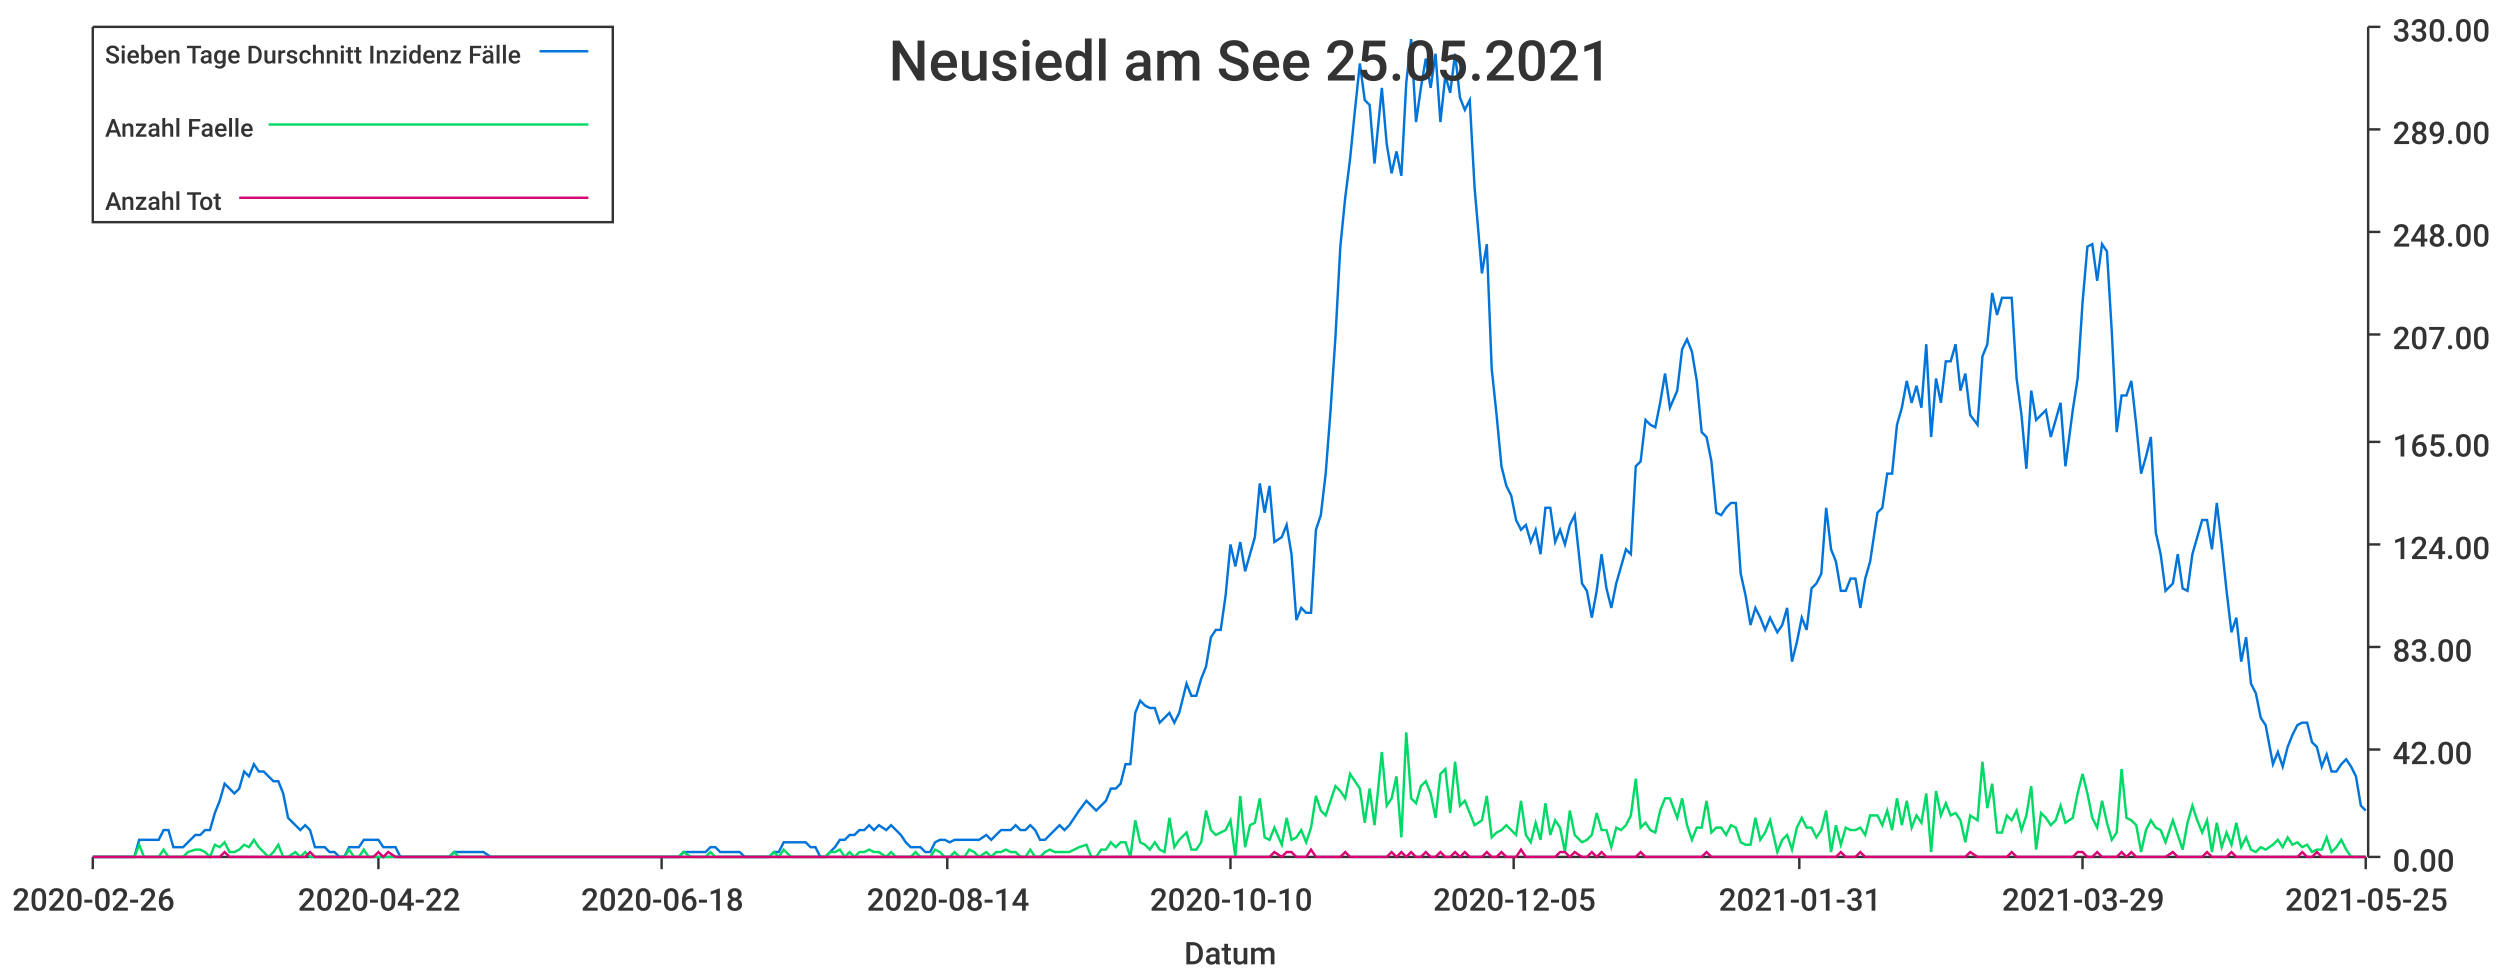
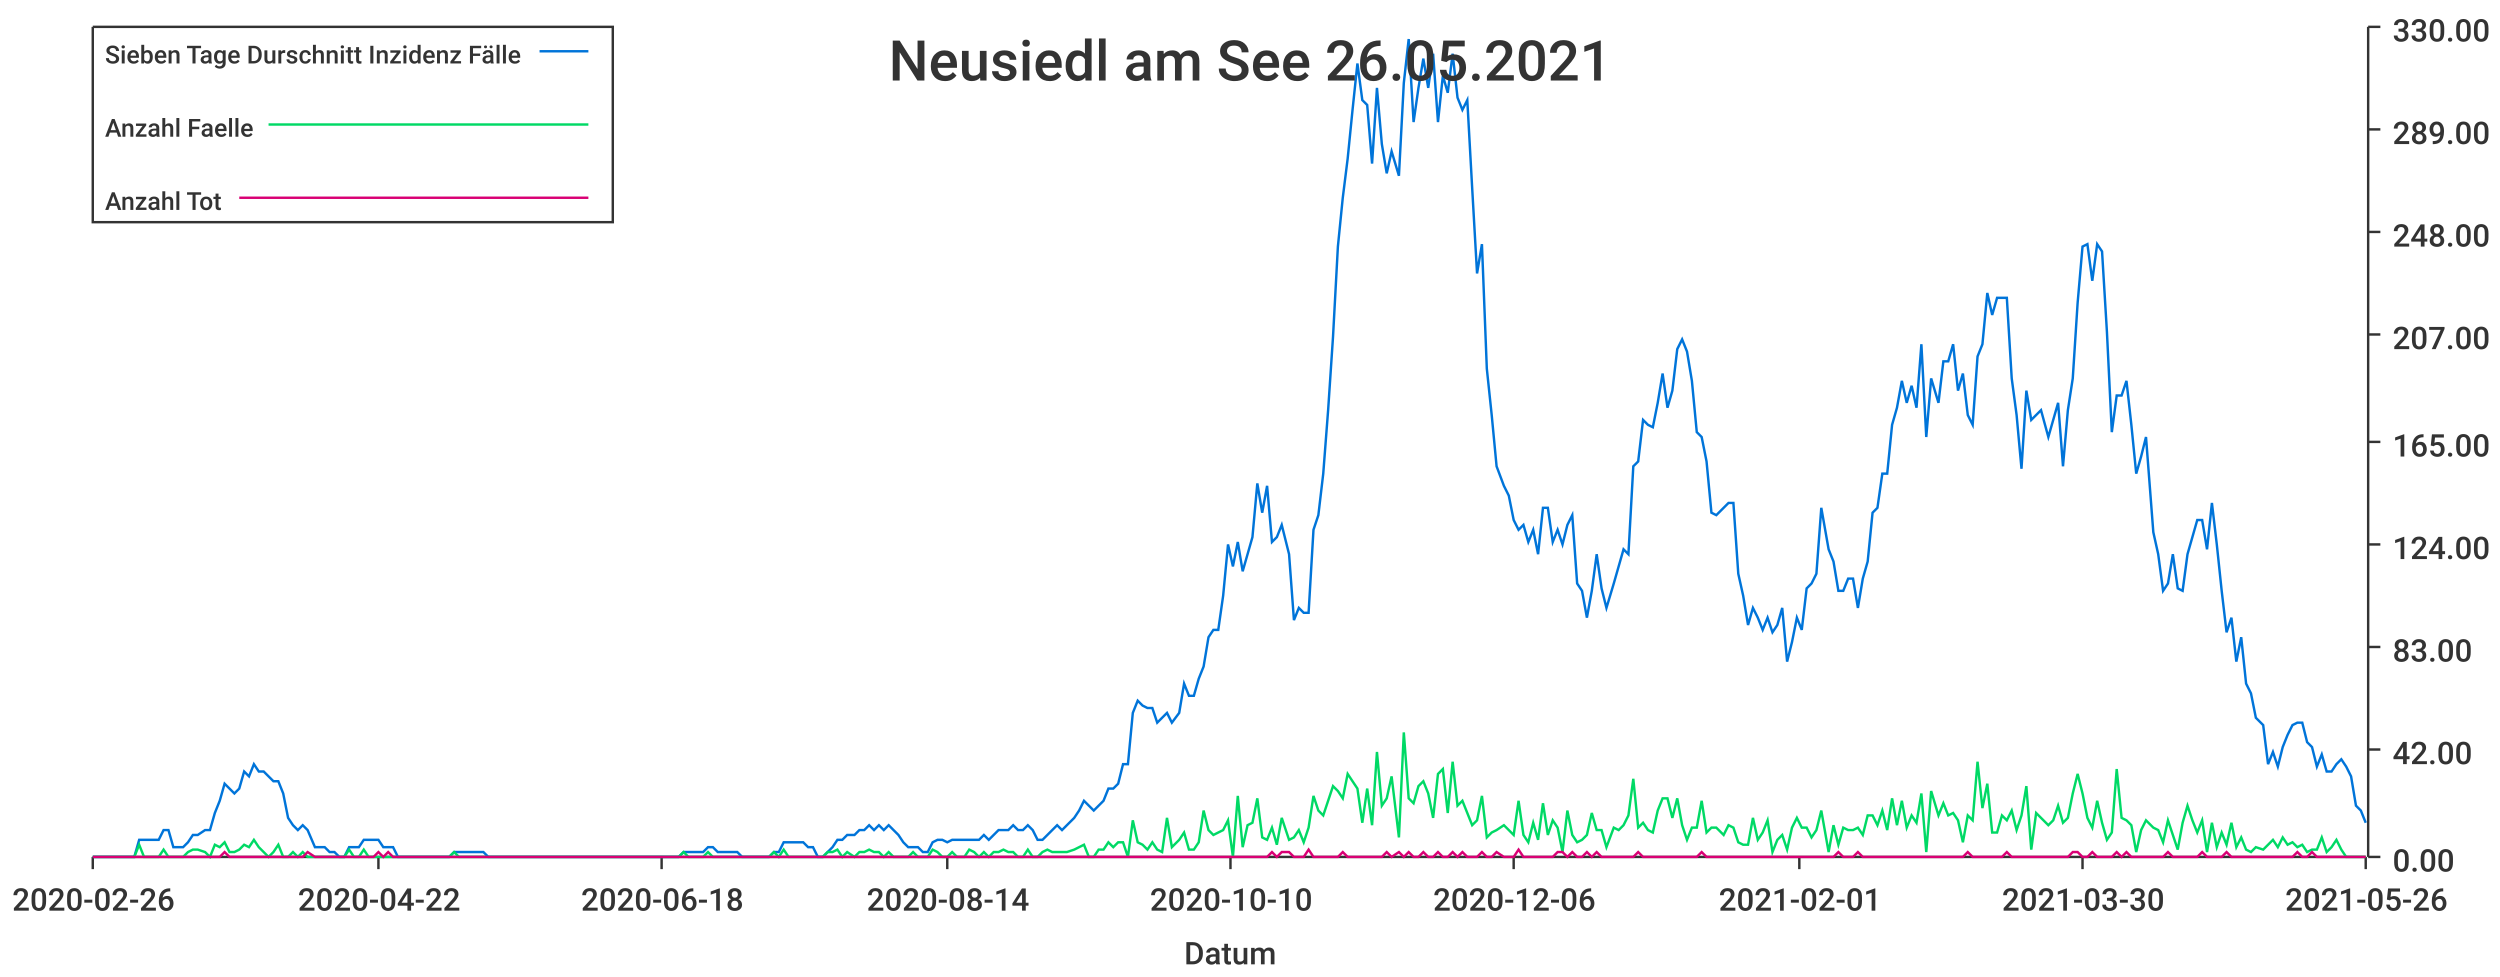
<svg xmlns="http://www.w3.org/2000/svg" width="1024" height="400">\n<path d="M 0 0 L 1024 0 L 1024 400 L 0 400 L 0 0" style="stroke-width:0;stroke:rgba(255,255,255,1.0);fill:rgba(255,255,255,1.0)" />
  <path d="M 38 11 L 969 11 L 969 351 L 38 351 L 38 11" style="stroke-width:0;stroke:rgba(255,255,255,1.0);fill:rgba(255,255,255,1.0)" />
  <path d="M 38 351 L 969 351" style="stroke-width:1;stroke:rgba(51,51,51,1.0);fill:none" />
  <path d="M 38 351 L 38 356" style="stroke-width:1;stroke:rgba(51,51,51,1.0);fill:none" />
  <text x="5" y="373" style="stroke-width:0;stroke:none;fill:rgba(51,51,51,1.0);font-size:12.8px;font-family:'Roboto Medium',sans-serif">2020-02-26</text>
  <path d="M 155 351 L 155 356" style="stroke-width:1;stroke:rgba(51,51,51,1.0);fill:none" />
  <text x="122" y="373" style="stroke-width:0;stroke:none;fill:rgba(51,51,51,1.0);font-size:12.8px;font-family:'Roboto Medium',sans-serif">2020-04-22</text>
  <path d="M 271 351 L 271 356" style="stroke-width:1;stroke:rgba(51,51,51,1.0);fill:none" />
  <text x="238" y="373" style="stroke-width:0;stroke:none;fill:rgba(51,51,51,1.0);font-size:12.8px;font-family:'Roboto Medium',sans-serif">2020-06-18</text>
  <path d="M 388 351 L 388 356" style="stroke-width:1;stroke:rgba(51,51,51,1.0);fill:none" />
  <text x="355" y="373" style="stroke-width:0;stroke:none;fill:rgba(51,51,51,1.0);font-size:12.8px;font-family:'Roboto Medium',sans-serif">2020-08-14</text>
  <path d="M 504 351 L 504 356" style="stroke-width:1;stroke:rgba(51,51,51,1.0);fill:none" />
  <text x="471" y="373" style="stroke-width:0;stroke:none;fill:rgba(51,51,51,1.0);font-size:12.8px;font-family:'Roboto Medium',sans-serif">2020-10-10</text>
  <path d="M 620 351 L 620 356" style="stroke-width:1;stroke:rgba(51,51,51,1.0);fill:none" />
-   <text x="587" y="373" style="stroke-width:0;stroke:none;fill:rgba(51,51,51,1.0);font-size:12.8px;font-family:'Roboto Medium',sans-serif">2020-12-05</text>
+   <text x="587" y="373" style="stroke-width:0;stroke:none;fill:rgba(51,51,51,1.0);font-size:12.8px;font-family:'Roboto Medium',sans-serif">2020-12-06</text>
  <path d="M 737 351 L 737 356" style="stroke-width:1;stroke:rgba(51,51,51,1.0);fill:none" />
-   <text x="704" y="373" style="stroke-width:0;stroke:none;fill:rgba(51,51,51,1.0);font-size:12.8px;font-family:'Roboto Medium',sans-serif">2021-01-31</text>
+   <text x="704" y="373" style="stroke-width:0;stroke:none;fill:rgba(51,51,51,1.0);font-size:12.8px;font-family:'Roboto Medium',sans-serif">2021-02-01</text>
  <path d="M 853 351 L 853 356" style="stroke-width:1;stroke:rgba(51,51,51,1.0);fill:none" />
-   <text x="820" y="373" style="stroke-width:0;stroke:none;fill:rgba(51,51,51,1.0);font-size:12.8px;font-family:'Roboto Medium',sans-serif">2021-03-29</text>
+   <text x="820" y="373" style="stroke-width:0;stroke:none;fill:rgba(51,51,51,1.0);font-size:12.8px;font-family:'Roboto Medium',sans-serif">2021-03-30</text>
  <path d="M 969 351 L 969 356" style="stroke-width:1;stroke:rgba(51,51,51,1.0);fill:none" />
-   <text x="936" y="373" style="stroke-width:0;stroke:none;fill:rgba(51,51,51,1.0);font-size:12.8px;font-family:'Roboto Medium',sans-serif">2021-05-25</text>
+   <text x="936" y="373" style="stroke-width:0;stroke:none;fill:rgba(51,51,51,1.0);font-size:12.8px;font-family:'Roboto Medium',sans-serif">2021-05-26</text>
  <text x="485" y="395" style="stroke-width:0;stroke:none;fill:rgba(51,51,51,1.0);font-size:12.8px;font-family:'Roboto Medium',sans-serif">Datum</text>
  <path d="M 970 351 L 970 11" style="stroke-width:1;stroke:rgba(51,51,51,1.0);fill:none" />
  <path d="M 970 351 L 975 351" style="stroke-width:1;stroke:rgba(51,51,51,1.0);fill:none" />
  <text x="980" y="357" style="stroke-width:0;stroke:none;fill:rgba(51,51,51,1.0);font-size:12.8px;font-family:'Roboto Medium',sans-serif">0.00</text>
  <path d="M 970 307 L 975 307" style="stroke-width:1;stroke:rgba(51,51,51,1.0);fill:none" />
  <text x="980" y="313" style="stroke-width:0;stroke:none;fill:rgba(51,51,51,1.0);font-size:12.8px;font-family:'Roboto Medium',sans-serif">42.00</text>
  <path d="M 970 265 L 975 265" style="stroke-width:1;stroke:rgba(51,51,51,1.0);fill:none" />
  <text x="980" y="271" style="stroke-width:0;stroke:none;fill:rgba(51,51,51,1.0);font-size:12.8px;font-family:'Roboto Medium',sans-serif">83.00</text>
  <path d="M 970 223 L 975 223" style="stroke-width:1;stroke:rgba(51,51,51,1.0);fill:none" />
  <text x="980" y="229" style="stroke-width:0;stroke:none;fill:rgba(51,51,51,1.0);font-size:12.8px;font-family:'Roboto Medium',sans-serif">124.00</text>
  <path d="M 970 181 L 975 181" style="stroke-width:1;stroke:rgba(51,51,51,1.0);fill:none" />
  <text x="980" y="187" style="stroke-width:0;stroke:none;fill:rgba(51,51,51,1.0);font-size:12.8px;font-family:'Roboto Medium',sans-serif">165.00</text>
  <path d="M 970 137 L 975 137" style="stroke-width:1;stroke:rgba(51,51,51,1.0);fill:none" />
  <text x="980" y="143" style="stroke-width:0;stroke:none;fill:rgba(51,51,51,1.0);font-size:12.8px;font-family:'Roboto Medium',sans-serif">207.00</text>
  <path d="M 970 95 L 975 95" style="stroke-width:1;stroke:rgba(51,51,51,1.0);fill:none" />
  <text x="980" y="101" style="stroke-width:0;stroke:none;fill:rgba(51,51,51,1.0);font-size:12.8px;font-family:'Roboto Medium',sans-serif">248.00</text>
  <path d="M 970 53 L 975 53" style="stroke-width:1;stroke:rgba(51,51,51,1.0);fill:none" />
  <text x="980" y="59" style="stroke-width:0;stroke:none;fill:rgba(51,51,51,1.0);font-size:12.8px;font-family:'Roboto Medium',sans-serif">289.00</text>
  <path d="M 970 11 L 975 11" style="stroke-width:1;stroke:rgba(51,51,51,1.0);fill:none" />
  <text x="980" y="17" style="stroke-width:0;stroke:none;fill:rgba(51,51,51,1.0);font-size:12.8px;font-family:'Roboto Medium',sans-serif">330.00</text>
-   <path d="M 38 351 L 41 351 L 43 351 L 45 351 L 47 351 L 49 351 L 51 351 L 53 351 L 55 351 L 57 344 L 59 344 L 61 344 L 63 344 L 65 344 L 67 340 L 69 340 L 71 347 L 73 347 L 75 347 L 77 345 L 80 342 L 82 342 L 84 340 L 86 340 L 88 333 L 90 328 L 92 321 L 94 323 L 96 325 L 98 323 L 100 316 L 102 318 L 104 313 L 106 316 L 108 316 L 110 318 L 112 320 L 114 320 L 116 325 L 118 335 L 121 338 L 123 340 L 125 338 L 127 340 L 129 347 L 131 347 L 133 347 L 135 349 L 137 349 L 139 351 L 141 351 L 143 347 L 145 347 L 147 347 L 149 344 L 151 344 L 153 344 L 155 344 L 157 347 L 159 347 L 162 347 L 164 351 L 166 351 L 168 351 L 170 351 L 172 351 L 174 351 L 176 351 L 178 351 L 180 351 L 182 351 L 184 351 L 186 349 L 188 349 L 190 349 L 192 349 L 194 349 L 196 349 L 198 349 L 201 351 L 203 351 L 205 351 L 207 351 L 209 351 L 211 351 L 213 351 L 215 351 L 217 351 L 219 351 L 221 351 L 223 351 L 225 351 L 227 351 L 229 351 L 231 351 L 233 351 L 235 351 L 237 351 L 239 351 L 242 351 L 244 351 L 246 351 L 248 351 L 250 351 L 252 351 L 254 351 L 256 351 L 258 351 L 260 351 L 262 351 L 264 351 L 266 351 L 268 351 L 270 351 L 272 351 L 274 351 L 276 351 L 278 351 L 280 349 L 283 349 L 285 349 L 287 349 L 289 349 L 291 347 L 293 347 L 295 349 L 297 349 L 299 349 L 301 349 L 303 349 L 305 351 L 307 351 L 309 351 L 311 351 L 313 351 L 315 351 L 317 349 L 319 349 L 321 345 L 324 345 L 326 345 L 328 345 L 330 345 L 332 347 L 334 347 L 336 351 L 338 351 L 340 349 L 342 347 L 344 344 L 346 344 L 348 342 L 350 342 L 352 340 L 354 340 L 356 338 L 358 340 L 360 338 L 363 340 L 365 338 L 367 340 L 369 342 L 371 345 L 373 347 L 375 347 L 377 347 L 379 349 L 381 349 L 383 345 L 385 344 L 387 344 L 389 345 L 391 344 L 393 344 L 395 344 L 397 344 L 399 344 L 401 344 L 404 342 L 406 344 L 408 342 L 410 340 L 412 340 L 414 340 L 416 338 L 418 340 L 420 340 L 422 338 L 424 340 L 426 344 L 428 344 L 430 342 L 432 340 L 434 338 L 436 340 L 438 338 L 440 335 L 442 332 L 445 328 L 447 330 L 449 332 L 451 330 L 453 328 L 455 323 L 457 323 L 459 321 L 461 313 L 463 313 L 465 292 L 467 287 L 469 289 L 471 290 L 473 290 L 475 296 L 477 294 L 479 292 L 481 296 L 483 292 L 486 280 L 488 285 L 490 285 L 492 278 L 494 273 L 496 261 L 498 258 L 500 258 L 502 244 L 504 223 L 506 232 L 508 222 L 510 234 L 512 227 L 514 220 L 516 198 L 518 210 L 520 199 L 522 222 L 525 220 L 527 215 L 529 227 L 531 254 L 533 249 L 535 251 L 537 251 L 539 217 L 541 211 L 543 194 L 545 168 L 547 138 L 549 101 L 551 81 L 553 65 L 555 45 L 557 26 L 559 41 L 561 43 L 563 67 L 566 36 L 568 59 L 570 71 L 572 62 L 574 72 L 576 34 L 578 16 L 580 50 L 582 36 L 584 24 L 586 36 L 588 22 L 590 50 L 592 31 L 594 38 L 596 22 L 598 40 L 600 45 L 602 41 L 604 77 L 607 112 L 609 100 L 611 151 L 613 170 L 615 191 L 617 199 L 619 203 L 621 213 L 623 217 L 625 215 L 627 222 L 629 217 L 631 227 L 633 208 L 635 208 L 637 222 L 639 217 L 641 223 L 643 215 L 645 211 L 648 239 L 650 242 L 652 253 L 654 242 L 656 227 L 658 241 L 660 249 L 662 239 L 664 232 L 666 225 L 668 227 L 670 191 L 672 189 L 674 172 L 676 174 L 678 175 L 680 165 L 682 153 L 684 167 L 687 160 L 689 143 L 691 139 L 693 144 L 695 156 L 697 177 L 699 179 L 701 189 L 703 210 L 705 211 L 707 208 L 709 206 L 711 206 L 713 235 L 715 244 L 717 256 L 719 249 L 721 253 L 723 258 L 725 253 L 728 259 L 730 256 L 732 249 L 734 271 L 736 263 L 738 253 L 740 258 L 742 241 L 744 239 L 746 235 L 748 208 L 750 225 L 752 230 L 754 242 L 756 242 L 758 237 L 760 237 L 762 249 L 764 237 L 766 230 L 769 210 L 771 208 L 773 194 L 775 194 L 777 174 L 779 167 L 781 156 L 783 165 L 785 158 L 787 167 L 789 141 L 791 179 L 793 155 L 795 165 L 797 148 L 799 148 L 801 141 L 803 160 L 805 153 L 807 170 L 810 174 L 812 146 L 814 141 L 816 120 L 818 129 L 820 122 L 822 122 L 824 122 L 826 155 L 828 170 L 830 192 L 832 160 L 834 172 L 836 170 L 838 168 L 840 179 L 842 172 L 844 165 L 846 191 L 849 168 L 851 155 L 853 124 L 855 101 L 857 100 L 859 115 L 861 100 L 863 103 L 865 136 L 867 177 L 869 162 L 871 162 L 873 156 L 875 174 L 877 194 L 879 187 L 881 179 L 883 218 L 885 227 L 887 242 L 890 239 L 892 227 L 894 241 L 896 242 L 898 227 L 900 220 L 902 213 L 904 213 L 906 225 L 908 206 L 910 223 L 912 242 L 914 259 L 916 253 L 918 271 L 920 261 L 922 280 L 924 284 L 926 294 L 928 297 L 931 313 L 933 308 L 935 314 L 937 306 L 939 301 L 941 297 L 943 296 L 945 296 L 947 304 L 949 306 L 951 314 L 953 309 L 955 316 L 957 316 L 959 313 L 961 311 L 963 314 L 965 318 L 967 330 L 969 332" style="stroke-width:1;stroke:rgba(0,116,217,1.0);fill:none" />
-   <path d="M 38 351 L 41 351 L 43 351 L 45 351 L 47 351 L 49 351 L 51 351 L 53 351 L 55 351 L 57 346 L 59 351 L 61 351 L 63 351 L 65 351 L 67 348 L 69 351 L 71 351 L 73 351 L 75 351 L 77 349 L 80 348 L 82 348 L 84 349 L 86 351 L 88 346 L 90 347 L 92 345 L 94 349 L 96 349 L 98 348 L 100 346 L 102 347 L 104 344 L 106 347 L 108 349 L 110 351 L 112 349 L 114 346 L 116 351 L 118 351 L 121 349 L 123 351 L 125 349 L 127 351 L 129 351 L 131 351 L 133 351 L 135 351 L 137 351 L 139 351 L 141 351 L 143 348 L 145 351 L 147 351 L 149 348 L 151 351 L 153 351 L 155 351 L 157 351 L 159 351 L 162 351 L 164 351 L 166 351 L 168 351 L 170 351 L 172 351 L 174 351 L 176 351 L 178 351 L 180 351 L 182 351 L 184 351 L 186 349 L 188 351 L 190 351 L 192 351 L 194 351 L 196 351 L 198 351 L 201 351 L 203 351 L 205 351 L 207 351 L 209 351 L 211 351 L 213 351 L 215 351 L 217 351 L 219 351 L 221 351 L 223 351 L 225 351 L 227 351 L 229 351 L 231 351 L 233 351 L 235 351 L 237 351 L 239 351 L 242 351 L 244 351 L 246 351 L 248 351 L 250 351 L 252 351 L 254 351 L 256 351 L 258 351 L 260 351 L 262 351 L 264 351 L 266 351 L 268 351 L 270 351 L 272 351 L 274 351 L 276 351 L 278 351 L 280 349 L 283 351 L 285 351 L 287 351 L 289 351 L 291 349 L 293 351 L 295 351 L 297 351 L 299 351 L 301 351 L 303 351 L 305 351 L 307 351 L 309 351 L 311 351 L 313 351 L 315 351 L 317 349 L 319 351 L 321 348 L 324 351 L 326 351 L 328 351 L 330 351 L 332 351 L 334 351 L 336 351 L 338 351 L 340 349 L 342 349 L 344 348 L 346 351 L 348 349 L 350 351 L 352 349 L 354 349 L 356 348 L 358 349 L 360 349 L 363 351 L 365 349 L 367 351 L 369 351 L 371 351 L 373 351 L 375 349 L 377 351 L 379 351 L 381 351 L 383 348 L 385 349 L 387 351 L 389 351 L 391 349 L 393 351 L 395 351 L 397 348 L 399 349 L 401 351 L 404 349 L 406 351 L 408 349 L 410 349 L 412 348 L 414 349 L 416 349 L 418 351 L 420 351 L 422 348 L 424 351 L 426 351 L 428 349 L 430 348 L 432 349 L 434 349 L 436 349 L 438 349 L 440 348 L 442 347 L 445 346 L 447 351 L 449 351 L 451 348 L 453 348 L 455 345 L 457 347 L 459 345 L 461 345 L 463 351 L 465 336 L 467 345 L 469 346 L 471 348 L 473 345 L 475 348 L 477 349 L 479 335 L 481 347 L 483 344 L 486 341 L 488 348 L 490 348 L 492 345 L 494 332 L 496 340 L 498 342 L 500 341 L 502 340 L 504 336 L 506 351 L 508 326 L 510 347 L 512 338 L 514 337 L 516 327 L 518 343 L 520 344 L 522 339 L 525 346 L 527 335 L 529 344 L 531 343 L 533 340 L 535 345 L 537 339 L 539 326 L 541 332 L 543 334 L 545 328 L 547 322 L 549 324 L 551 327 L 553 317 L 555 320 L 557 323 L 559 337 L 561 323 L 563 338 L 566 308 L 568 330 L 570 327 L 572 318 L 574 343 L 576 300 L 578 327 L 580 329 L 582 322 L 584 320 L 586 325 L 588 335 L 590 317 L 592 315 L 594 333 L 596 312 L 598 330 L 600 328 L 602 333 L 604 338 L 607 336 L 609 326 L 611 343 L 613 341 L 615 340 L 617 338 L 619 340 L 621 342 L 623 328 L 625 342 L 627 345 L 629 337 L 631 344 L 633 329 L 635 342 L 637 336 L 639 339 L 641 349 L 643 332 L 645 342 L 648 345 L 650 344 L 652 342 L 654 333 L 656 340 L 658 340 L 660 347 L 662 339 L 664 340 L 666 338 L 668 334 L 670 319 L 672 339 L 674 337 L 676 340 L 678 341 L 680 332 L 682 327 L 684 327 L 687 335 L 689 327 L 691 338 L 693 344 L 695 339 L 697 339 L 699 328 L 701 341 L 703 339 L 705 339 L 707 342 L 709 338 L 711 339 L 713 345 L 715 346 L 717 346 L 719 335 L 721 344 L 723 341 L 725 336 L 728 349 L 730 344 L 732 342 L 734 348 L 736 339 L 738 335 L 740 339 L 742 339 L 744 343 L 746 340 L 748 332 L 750 349 L 752 338 L 754 346 L 756 339 L 758 340 L 760 340 L 762 339 L 764 342 L 766 334 L 769 334 L 771 338 L 773 332 L 775 340 L 777 327 L 779 338 L 781 328 L 783 339 L 785 334 L 787 337 L 789 325 L 791 349 L 793 324 L 795 334 L 797 329 L 799 334 L 801 333 L 803 336 L 805 345 L 807 334 L 810 336 L 812 312 L 814 331 L 816 321 L 818 341 L 820 341 L 822 334 L 824 336 L 826 332 L 828 340 L 830 334 L 832 322 L 834 348 L 836 333 L 838 335 L 840 338 L 842 336 L 844 330 L 846 337 L 849 335 L 851 325 L 853 317 L 855 325 L 857 335 L 859 339 L 861 328 L 863 337 L 865 344 L 867 341 L 869 315 L 871 335 L 873 336 L 875 338 L 877 349 L 879 340 L 881 336 L 883 339 L 885 340 L 887 345 L 890 336 L 892 342 L 894 348 L 896 337 L 898 330 L 900 336 L 902 341 L 904 336 L 906 349 L 908 337 L 910 347 L 912 341 L 914 346 L 916 337 L 918 347 L 920 343 L 922 348 L 924 349 L 926 347 L 928 348 L 931 346 L 933 344 L 935 347 L 937 343 L 939 346 L 941 345 L 943 347 L 945 346 L 947 349 L 949 348 L 951 348 L 953 343 L 955 349 L 957 347 L 959 344 L 961 348 L 963 351 L 965 351 L 967 351 L 969 351" style="stroke-width:1;stroke:rgba(0,217,101,1.0);fill:none" />
-   <path d="M 38 351 L 41 351 L 43 351 L 45 351 L 47 351 L 49 351 L 51 351 L 53 351 L 55 351 L 57 351 L 59 351 L 61 351 L 63 351 L 65 351 L 67 351 L 69 351 L 71 351 L 73 351 L 75 351 L 77 351 L 80 351 L 82 351 L 84 351 L 86 351 L 88 351 L 90 351 L 92 349 L 94 351 L 96 351 L 98 351 L 100 351 L 102 351 L 104 351 L 106 351 L 108 351 L 110 351 L 112 351 L 114 351 L 116 351 L 118 351 L 121 351 L 123 351 L 125 351 L 127 349 L 129 351 L 131 351 L 133 351 L 135 351 L 137 351 L 139 351 L 141 351 L 143 351 L 145 351 L 147 351 L 149 351 L 151 351 L 153 351 L 155 349 L 157 351 L 159 349 L 162 351 L 164 351 L 166 351 L 168 351 L 170 351 L 172 351 L 174 351 L 176 351 L 178 351 L 180 351 L 182 351 L 184 351 L 186 351 L 188 351 L 190 351 L 192 351 L 194 351 L 196 351 L 198 351 L 201 351 L 203 351 L 205 351 L 207 351 L 209 351 L 211 351 L 213 351 L 215 351 L 217 351 L 219 351 L 221 351 L 223 351 L 225 351 L 227 351 L 229 351 L 231 351 L 233 351 L 235 351 L 237 351 L 239 351 L 242 351 L 244 351 L 246 351 L 248 351 L 250 351 L 252 351 L 254 351 L 256 351 L 258 351 L 260 351 L 262 351 L 264 351 L 266 351 L 268 351 L 270 351 L 272 351 L 274 351 L 276 351 L 278 351 L 280 351 L 283 351 L 285 351 L 287 351 L 289 351 L 291 351 L 293 351 L 295 351 L 297 351 L 299 351 L 301 351 L 303 351 L 305 351 L 307 351 L 309 351 L 311 351 L 313 351 L 315 351 L 317 351 L 319 351 L 321 351 L 324 351 L 326 351 L 328 351 L 330 351 L 332 351 L 334 351 L 336 351 L 338 351 L 340 351 L 342 351 L 344 351 L 346 351 L 348 351 L 350 351 L 352 351 L 354 351 L 356 351 L 358 351 L 360 351 L 363 351 L 365 351 L 367 351 L 369 351 L 371 351 L 373 351 L 375 351 L 377 351 L 379 351 L 381 351 L 383 351 L 385 351 L 387 351 L 389 351 L 391 351 L 393 351 L 395 351 L 397 351 L 399 351 L 401 351 L 404 351 L 406 351 L 408 351 L 410 351 L 412 351 L 414 351 L 416 351 L 418 351 L 420 351 L 422 351 L 424 351 L 426 351 L 428 351 L 430 351 L 432 351 L 434 351 L 436 351 L 438 351 L 440 351 L 442 351 L 445 351 L 447 351 L 449 351 L 451 351 L 453 351 L 455 351 L 457 351 L 459 351 L 461 351 L 463 351 L 465 351 L 467 351 L 469 351 L 471 351 L 473 351 L 475 351 L 477 351 L 479 351 L 481 351 L 483 351 L 486 351 L 488 351 L 490 351 L 492 351 L 494 351 L 496 351 L 498 351 L 500 351 L 502 351 L 504 351 L 506 351 L 508 351 L 510 351 L 512 351 L 514 351 L 516 351 L 518 351 L 520 351 L 522 349 L 525 351 L 527 349 L 529 349 L 531 351 L 533 351 L 535 351 L 537 348 L 539 351 L 541 351 L 543 351 L 545 351 L 547 351 L 549 351 L 551 349 L 553 351 L 555 351 L 557 351 L 559 351 L 561 351 L 563 351 L 566 351 L 568 351 L 570 349 L 572 351 L 574 349 L 576 351 L 578 349 L 580 351 L 582 351 L 584 349 L 586 351 L 588 351 L 590 349 L 592 351 L 594 351 L 596 349 L 598 351 L 600 349 L 602 351 L 604 351 L 607 351 L 609 349 L 611 351 L 613 351 L 615 349 L 617 351 L 619 351 L 621 351 L 623 348 L 625 351 L 627 351 L 629 351 L 631 351 L 633 351 L 635 351 L 637 351 L 639 349 L 641 349 L 643 351 L 645 349 L 648 351 L 650 351 L 652 349 L 654 351 L 656 349 L 658 351 L 660 351 L 662 351 L 664 351 L 666 351 L 668 351 L 670 351 L 672 349 L 674 351 L 676 351 L 678 351 L 680 351 L 682 351 L 684 351 L 687 351 L 689 351 L 691 351 L 693 351 L 695 351 L 697 351 L 699 349 L 701 351 L 703 351 L 705 351 L 707 351 L 709 351 L 711 351 L 713 351 L 715 351 L 717 351 L 719 351 L 721 351 L 723 351 L 725 351 L 728 351 L 730 351 L 732 351 L 734 351 L 736 351 L 738 351 L 740 351 L 742 351 L 744 351 L 746 351 L 748 351 L 750 351 L 752 351 L 754 349 L 756 351 L 758 351 L 760 351 L 762 349 L 764 351 L 766 351 L 769 351 L 771 351 L 773 351 L 775 351 L 777 351 L 779 351 L 781 351 L 783 351 L 785 351 L 787 351 L 789 351 L 791 351 L 793 351 L 795 351 L 797 351 L 799 351 L 801 351 L 803 351 L 805 351 L 807 349 L 810 351 L 812 351 L 814 351 L 816 351 L 818 351 L 820 351 L 822 351 L 824 349 L 826 351 L 828 351 L 830 351 L 832 351 L 834 351 L 836 351 L 838 351 L 840 351 L 842 351 L 844 351 L 846 351 L 849 351 L 851 349 L 853 349 L 855 351 L 857 351 L 859 349 L 861 351 L 863 351 L 865 351 L 867 351 L 869 349 L 871 351 L 873 349 L 875 351 L 877 351 L 879 351 L 881 351 L 883 351 L 885 351 L 887 351 L 890 349 L 892 351 L 894 351 L 896 351 L 898 351 L 900 351 L 902 351 L 904 349 L 906 351 L 908 351 L 910 351 L 912 351 L 914 349 L 916 351 L 918 351 L 920 351 L 922 351 L 924 351 L 926 351 L 928 351 L 931 351 L 933 351 L 935 351 L 937 351 L 939 351 L 941 351 L 943 349 L 945 351 L 947 351 L 949 349 L 951 351 L 953 351 L 955 351 L 957 351 L 959 351 L 961 351 L 963 351 L 965 351 L 967 351 L 969 351" style="stroke-width:1;stroke:rgba(217,0,116,1.0);fill:none" />
-   <text x="364" y="33" style="stroke-width:0;stroke:none;fill:rgba(51,51,51,1.0);font-size:23.0px;font-family:'Roboto Medium',sans-serif">Neusiedl am See 25.05.2021</text>
+   <path d="M 38 351 L 41 351 L 43 351 L 45 351 L 47 351 L 49 351 L 51 351 L 53 351 L 55 351 L 57 344 L 59 344 L 61 344 L 63 344 L 65 344 L 67 340 L 69 340 L 71 347 L 73 347 L 75 347 L 77 345 L 79 342 L 81 342 L 84 340 L 86 340 L 88 333 L 90 328 L 92 321 L 94 323 L 96 325 L 98 323 L 100 316 L 102 318 L 104 313 L 106 316 L 108 316 L 110 318 L 112 320 L 114 320 L 116 325 L 118 335 L 120 338 L 122 340 L 124 338 L 126 340 L 129 347 L 131 347 L 133 347 L 135 349 L 137 349 L 139 351 L 141 351 L 143 347 L 145 347 L 147 347 L 149 344 L 151 344 L 153 344 L 155 344 L 157 347 L 159 347 L 161 347 L 163 351 L 165 351 L 167 351 L 169 351 L 171 351 L 174 351 L 176 351 L 178 351 L 180 351 L 182 351 L 184 351 L 186 349 L 188 349 L 190 349 L 192 349 L 194 349 L 196 349 L 198 349 L 200 351 L 202 351 L 204 351 L 206 351 L 208 351 L 210 351 L 212 351 L 214 351 L 217 351 L 219 351 L 221 351 L 223 351 L 225 351 L 227 351 L 229 351 L 231 351 L 233 351 L 235 351 L 237 351 L 239 351 L 241 351 L 243 351 L 245 351 L 247 351 L 249 351 L 251 351 L 253 351 L 255 351 L 257 351 L 259 351 L 262 351 L 264 351 L 266 351 L 268 351 L 270 351 L 272 351 L 274 351 L 276 351 L 278 351 L 280 349 L 282 349 L 284 349 L 286 349 L 288 349 L 290 347 L 292 347 L 294 349 L 296 349 L 298 349 L 300 349 L 302 349 L 304 351 L 307 351 L 309 351 L 311 351 L 313 351 L 315 351 L 317 349 L 319 349 L 321 345 L 323 345 L 325 345 L 327 345 L 329 345 L 331 347 L 333 347 L 335 351 L 337 351 L 339 349 L 341 347 L 343 344 L 345 344 L 347 342 L 350 342 L 352 340 L 354 340 L 356 338 L 358 340 L 360 338 L 362 340 L 364 338 L 366 340 L 368 342 L 370 345 L 372 347 L 374 347 L 376 347 L 378 349 L 380 349 L 382 345 L 384 344 L 386 344 L 388 345 L 390 344 L 392 344 L 395 344 L 397 344 L 399 344 L 401 344 L 403 342 L 405 344 L 407 342 L 409 340 L 411 340 L 413 340 L 415 338 L 417 340 L 419 340 L 421 338 L 423 340 L 425 344 L 427 344 L 429 342 L 431 340 L 433 338 L 435 340 L 437 338 L 440 335 L 442 332 L 444 328 L 446 330 L 448 332 L 450 330 L 452 328 L 454 323 L 456 323 L 458 321 L 460 313 L 462 313 L 464 292 L 466 287 L 468 289 L 470 290 L 472 290 L 474 296 L 476 294 L 478 292 L 480 296 L 483 292 L 485 280 L 487 285 L 489 285 L 491 278 L 493 273 L 495 261 L 497 258 L 499 258 L 501 244 L 503 223 L 505 232 L 507 222 L 509 234 L 511 227 L 513 220 L 515 198 L 517 210 L 519 199 L 521 222 L 523 220 L 525 215 L 528 227 L 530 254 L 532 249 L 534 251 L 536 251 L 538 217 L 540 211 L 542 194 L 544 168 L 546 138 L 548 101 L 550 81 L 552 65 L 554 45 L 556 26 L 558 41 L 560 43 L 562 67 L 564 36 L 566 59 L 568 71 L 570 62 L 573 72 L 575 34 L 577 16 L 579 50 L 581 36 L 583 24 L 585 36 L 587 22 L 589 50 L 591 31 L 593 38 L 595 22 L 597 40 L 599 45 L 601 41 L 603 77 L 605 112 L 607 100 L 609 151 L 611 170 L 613 191 L 616 199 L 618 203 L 620 213 L 622 217 L 624 215 L 626 222 L 628 217 L 630 227 L 632 208 L 634 208 L 636 222 L 638 217 L 640 223 L 642 215 L 644 211 L 646 239 L 648 242 L 650 253 L 652 242 L 654 227 L 656 241 L 658 249 L 661 239 L 663 232 L 665 225 L 667 227 L 669 191 L 671 189 L 673 172 L 675 174 L 677 175 L 679 165 L 681 153 L 683 167 L 685 160 L 687 143 L 689 139 L 691 144 L 693 156 L 695 177 L 697 179 L 699 189 L 701 210 L 703 211 L 706 208 L 708 206 L 710 206 L 712 235 L 714 244 L 716 256 L 718 249 L 720 253 L 722 258 L 724 253 L 726 259 L 728 256 L 730 249 L 732 271 L 734 263 L 736 253 L 738 258 L 740 241 L 742 239 L 744 235 L 746 208 L 749 225 L 751 230 L 753 242 L 755 242 L 757 237 L 759 237 L 761 249 L 763 237 L 765 230 L 767 210 L 769 208 L 771 194 L 773 194 L 775 174 L 777 167 L 779 156 L 781 165 L 783 158 L 785 167 L 787 141 L 789 179 L 791 155 L 794 165 L 796 148 L 798 148 L 800 141 L 802 160 L 804 153 L 806 170 L 808 174 L 810 146 L 812 141 L 814 120 L 816 129 L 818 122 L 820 122 L 822 122 L 824 155 L 826 170 L 828 192 L 830 160 L 832 172 L 834 170 L 836 168 L 839 179 L 841 172 L 843 165 L 845 191 L 847 168 L 849 155 L 851 124 L 853 101 L 855 100 L 857 115 L 859 100 L 861 103 L 863 136 L 865 177 L 867 162 L 869 162 L 871 156 L 873 174 L 875 194 L 877 187 L 879 179 L 882 218 L 884 227 L 886 242 L 888 239 L 890 227 L 892 241 L 894 242 L 896 227 L 898 220 L 900 213 L 902 213 L 904 225 L 906 206 L 908 223 L 910 242 L 912 259 L 914 253 L 916 271 L 918 261 L 920 280 L 922 284 L 924 294 L 927 297 L 929 313 L 931 308 L 933 314 L 935 306 L 937 301 L 939 297 L 941 296 L 943 296 L 945 304 L 947 306 L 949 314 L 951 309 L 953 316 L 955 316 L 957 313 L 959 311 L 961 314 L 963 318 L 965 330 L 967 332 L 969 337" style="stroke-width:1;stroke:rgba(0,116,217,1.0);fill:none" />
+   <path d="M 38 351 L 41 351 L 43 351 L 45 351 L 47 351 L 49 351 L 51 351 L 53 351 L 55 351 L 57 346 L 59 351 L 61 351 L 63 351 L 65 351 L 67 348 L 69 351 L 71 351 L 73 351 L 75 351 L 77 349 L 79 348 L 81 348 L 84 349 L 86 351 L 88 346 L 90 347 L 92 345 L 94 349 L 96 349 L 98 348 L 100 346 L 102 347 L 104 344 L 106 347 L 108 349 L 110 351 L 112 349 L 114 346 L 116 351 L 118 351 L 120 349 L 122 351 L 124 349 L 126 351 L 129 351 L 131 351 L 133 351 L 135 351 L 137 351 L 139 351 L 141 351 L 143 348 L 145 351 L 147 351 L 149 348 L 151 351 L 153 351 L 155 351 L 157 351 L 159 351 L 161 351 L 163 351 L 165 351 L 167 351 L 169 351 L 171 351 L 174 351 L 176 351 L 178 351 L 180 351 L 182 351 L 184 351 L 186 349 L 188 351 L 190 351 L 192 351 L 194 351 L 196 351 L 198 351 L 200 351 L 202 351 L 204 351 L 206 351 L 208 351 L 210 351 L 212 351 L 214 351 L 217 351 L 219 351 L 221 351 L 223 351 L 225 351 L 227 351 L 229 351 L 231 351 L 233 351 L 235 351 L 237 351 L 239 351 L 241 351 L 243 351 L 245 351 L 247 351 L 249 351 L 251 351 L 253 351 L 255 351 L 257 351 L 259 351 L 262 351 L 264 351 L 266 351 L 268 351 L 270 351 L 272 351 L 274 351 L 276 351 L 278 351 L 280 349 L 282 351 L 284 351 L 286 351 L 288 351 L 290 349 L 292 351 L 294 351 L 296 351 L 298 351 L 300 351 L 302 351 L 304 351 L 307 351 L 309 351 L 311 351 L 313 351 L 315 351 L 317 349 L 319 351 L 321 348 L 323 351 L 325 351 L 327 351 L 329 351 L 331 351 L 333 351 L 335 351 L 337 351 L 339 349 L 341 349 L 343 348 L 345 351 L 347 349 L 350 351 L 352 349 L 354 349 L 356 348 L 358 349 L 360 349 L 362 351 L 364 349 L 366 351 L 368 351 L 370 351 L 372 351 L 374 349 L 376 351 L 378 351 L 380 351 L 382 348 L 384 349 L 386 351 L 388 351 L 390 349 L 392 351 L 395 351 L 397 348 L 399 349 L 401 351 L 403 349 L 405 351 L 407 349 L 409 349 L 411 348 L 413 349 L 415 349 L 417 351 L 419 351 L 421 348 L 423 351 L 425 351 L 427 349 L 429 348 L 431 349 L 433 349 L 435 349 L 437 349 L 440 348 L 442 347 L 444 346 L 446 351 L 448 351 L 450 348 L 452 348 L 454 345 L 456 347 L 458 345 L 460 345 L 462 351 L 464 336 L 466 345 L 468 346 L 470 348 L 472 345 L 474 348 L 476 349 L 478 335 L 480 347 L 483 344 L 485 341 L 487 348 L 489 348 L 491 345 L 493 332 L 495 340 L 497 342 L 499 341 L 501 340 L 503 336 L 505 351 L 507 326 L 509 347 L 511 338 L 513 337 L 515 327 L 517 343 L 519 344 L 521 339 L 523 346 L 525 335 L 528 344 L 530 343 L 532 340 L 534 345 L 536 339 L 538 326 L 540 332 L 542 334 L 544 328 L 546 322 L 548 324 L 550 327 L 552 317 L 554 320 L 556 323 L 558 337 L 560 323 L 562 338 L 564 308 L 566 330 L 568 327 L 570 318 L 573 343 L 575 300 L 577 327 L 579 329 L 581 322 L 583 320 L 585 325 L 587 335 L 589 317 L 591 315 L 593 333 L 595 312 L 597 330 L 599 328 L 601 333 L 603 338 L 605 336 L 607 326 L 609 343 L 611 341 L 613 340 L 616 338 L 618 340 L 620 342 L 622 328 L 624 342 L 626 345 L 628 337 L 630 344 L 632 329 L 634 342 L 636 336 L 638 339 L 640 349 L 642 332 L 644 342 L 646 345 L 648 344 L 650 342 L 652 333 L 654 340 L 656 340 L 658 347 L 661 339 L 663 340 L 665 338 L 667 334 L 669 319 L 671 339 L 673 337 L 675 340 L 677 341 L 679 332 L 681 327 L 683 327 L 685 335 L 687 327 L 689 338 L 691 344 L 693 339 L 695 339 L 697 328 L 699 341 L 701 339 L 703 339 L 706 342 L 708 338 L 710 339 L 712 345 L 714 346 L 716 346 L 718 335 L 720 344 L 722 341 L 724 336 L 726 349 L 728 344 L 730 342 L 732 348 L 734 339 L 736 335 L 738 339 L 740 339 L 742 343 L 744 340 L 746 332 L 749 349 L 751 338 L 753 346 L 755 339 L 757 340 L 759 340 L 761 339 L 763 342 L 765 334 L 767 334 L 769 338 L 771 332 L 773 340 L 775 327 L 777 338 L 779 328 L 781 339 L 783 334 L 785 337 L 787 325 L 789 349 L 791 324 L 794 334 L 796 329 L 798 334 L 800 333 L 802 336 L 804 345 L 806 334 L 808 336 L 810 312 L 812 331 L 814 321 L 816 341 L 818 341 L 820 334 L 822 336 L 824 332 L 826 340 L 828 334 L 830 322 L 832 348 L 834 333 L 836 335 L 839 338 L 841 336 L 843 330 L 845 337 L 847 335 L 849 325 L 851 317 L 853 325 L 855 335 L 857 339 L 859 328 L 861 337 L 863 344 L 865 341 L 867 315 L 869 335 L 871 336 L 873 338 L 875 349 L 877 340 L 879 336 L 882 339 L 884 340 L 886 345 L 888 336 L 890 342 L 892 348 L 894 337 L 896 330 L 898 336 L 900 341 L 902 336 L 904 349 L 906 337 L 908 347 L 910 341 L 912 346 L 914 337 L 916 347 L 918 343 L 920 348 L 922 349 L 924 347 L 927 348 L 929 346 L 931 344 L 933 347 L 935 343 L 937 346 L 939 345 L 941 347 L 943 346 L 945 349 L 947 348 L 949 348 L 951 343 L 953 349 L 955 347 L 957 344 L 959 348 L 961 351 L 963 351 L 965 351 L 967 351 L 969 351" style="stroke-width:1;stroke:rgba(0,217,101,1.0);fill:none" />
+   <path d="M 38 351 L 41 351 L 43 351 L 45 351 L 47 351 L 49 351 L 51 351 L 53 351 L 55 351 L 57 351 L 59 351 L 61 351 L 63 351 L 65 351 L 67 351 L 69 351 L 71 351 L 73 351 L 75 351 L 77 351 L 79 351 L 81 351 L 84 351 L 86 351 L 88 351 L 90 351 L 92 349 L 94 351 L 96 351 L 98 351 L 100 351 L 102 351 L 104 351 L 106 351 L 108 351 L 110 351 L 112 351 L 114 351 L 116 351 L 118 351 L 120 351 L 122 351 L 124 351 L 126 349 L 129 351 L 131 351 L 133 351 L 135 351 L 137 351 L 139 351 L 141 351 L 143 351 L 145 351 L 147 351 L 149 351 L 151 351 L 153 351 L 155 349 L 157 351 L 159 349 L 161 351 L 163 351 L 165 351 L 167 351 L 169 351 L 171 351 L 174 351 L 176 351 L 178 351 L 180 351 L 182 351 L 184 351 L 186 351 L 188 351 L 190 351 L 192 351 L 194 351 L 196 351 L 198 351 L 200 351 L 202 351 L 204 351 L 206 351 L 208 351 L 210 351 L 212 351 L 214 351 L 217 351 L 219 351 L 221 351 L 223 351 L 225 351 L 227 351 L 229 351 L 231 351 L 233 351 L 235 351 L 237 351 L 239 351 L 241 351 L 243 351 L 245 351 L 247 351 L 249 351 L 251 351 L 253 351 L 255 351 L 257 351 L 259 351 L 262 351 L 264 351 L 266 351 L 268 351 L 270 351 L 272 351 L 274 351 L 276 351 L 278 351 L 280 351 L 282 351 L 284 351 L 286 351 L 288 351 L 290 351 L 292 351 L 294 351 L 296 351 L 298 351 L 300 351 L 302 351 L 304 351 L 307 351 L 309 351 L 311 351 L 313 351 L 315 351 L 317 351 L 319 351 L 321 351 L 323 351 L 325 351 L 327 351 L 329 351 L 331 351 L 333 351 L 335 351 L 337 351 L 339 351 L 341 351 L 343 351 L 345 351 L 347 351 L 350 351 L 352 351 L 354 351 L 356 351 L 358 351 L 360 351 L 362 351 L 364 351 L 366 351 L 368 351 L 370 351 L 372 351 L 374 351 L 376 351 L 378 351 L 380 351 L 382 351 L 384 351 L 386 351 L 388 351 L 390 351 L 392 351 L 395 351 L 397 351 L 399 351 L 401 351 L 403 351 L 405 351 L 407 351 L 409 351 L 411 351 L 413 351 L 415 351 L 417 351 L 419 351 L 421 351 L 423 351 L 425 351 L 427 351 L 429 351 L 431 351 L 433 351 L 435 351 L 437 351 L 440 351 L 442 351 L 444 351 L 446 351 L 448 351 L 450 351 L 452 351 L 454 351 L 456 351 L 458 351 L 460 351 L 462 351 L 464 351 L 466 351 L 468 351 L 470 351 L 472 351 L 474 351 L 476 351 L 478 351 L 480 351 L 483 351 L 485 351 L 487 351 L 489 351 L 491 351 L 493 351 L 495 351 L 497 351 L 499 351 L 501 351 L 503 351 L 505 351 L 507 351 L 509 351 L 511 351 L 513 351 L 515 351 L 517 351 L 519 351 L 521 349 L 523 351 L 525 349 L 528 349 L 530 351 L 532 351 L 534 351 L 536 348 L 538 351 L 540 351 L 542 351 L 544 351 L 546 351 L 548 351 L 550 349 L 552 351 L 554 351 L 556 351 L 558 351 L 560 351 L 562 351 L 564 351 L 566 351 L 568 349 L 570 351 L 573 349 L 575 351 L 577 349 L 579 351 L 581 351 L 583 349 L 585 351 L 587 351 L 589 349 L 591 351 L 593 351 L 595 349 L 597 351 L 599 349 L 601 351 L 603 351 L 605 351 L 607 349 L 609 351 L 611 351 L 613 349 L 616 351 L 618 351 L 620 351 L 622 348 L 624 351 L 626 351 L 628 351 L 630 351 L 632 351 L 634 351 L 636 351 L 638 349 L 640 349 L 642 351 L 644 349 L 646 351 L 648 351 L 650 349 L 652 351 L 654 349 L 656 351 L 658 351 L 661 351 L 663 351 L 665 351 L 667 351 L 669 351 L 671 349 L 673 351 L 675 351 L 677 351 L 679 351 L 681 351 L 683 351 L 685 351 L 687 351 L 689 351 L 691 351 L 693 351 L 695 351 L 697 349 L 699 351 L 701 351 L 703 351 L 706 351 L 708 351 L 710 351 L 712 351 L 714 351 L 716 351 L 718 351 L 720 351 L 722 351 L 724 351 L 726 351 L 728 351 L 730 351 L 732 351 L 734 351 L 736 351 L 738 351 L 740 351 L 742 351 L 744 351 L 746 351 L 749 351 L 751 351 L 753 349 L 755 351 L 757 351 L 759 351 L 761 349 L 763 351 L 765 351 L 767 351 L 769 351 L 771 351 L 773 351 L 775 351 L 777 351 L 779 351 L 781 351 L 783 351 L 785 351 L 787 351 L 789 351 L 791 351 L 794 351 L 796 351 L 798 351 L 800 351 L 802 351 L 804 351 L 806 349 L 808 351 L 810 351 L 812 351 L 814 351 L 816 351 L 818 351 L 820 351 L 822 349 L 824 351 L 826 351 L 828 351 L 830 351 L 832 351 L 834 351 L 836 351 L 839 351 L 841 351 L 843 351 L 845 351 L 847 351 L 849 349 L 851 349 L 853 351 L 855 351 L 857 349 L 859 351 L 861 351 L 863 351 L 865 351 L 867 349 L 869 351 L 871 349 L 873 351 L 875 351 L 877 351 L 879 351 L 882 351 L 884 351 L 886 351 L 888 349 L 890 351 L 892 351 L 894 351 L 896 351 L 898 351 L 900 351 L 902 349 L 904 351 L 906 351 L 908 351 L 910 351 L 912 349 L 914 351 L 916 351 L 918 351 L 920 351 L 922 351 L 924 351 L 927 351 L 929 351 L 931 351 L 933 351 L 935 351 L 937 351 L 939 351 L 941 349 L 943 351 L 945 351 L 947 349 L 949 351 L 951 351 L 953 351 L 955 351 L 957 351 L 959 351 L 961 351 L 963 351 L 965 351 L 967 351 L 969 351" style="stroke-width:1;stroke:rgba(217,0,116,1.0);fill:none" />
+   <text x="364" y="33" style="stroke-width:0;stroke:none;fill:rgba(51,51,51,1.0);font-size:23.0px;font-family:'Roboto Medium',sans-serif">Neusiedl am See 26.05.2021</text>
  <path d="M 38 11 L 251 11 L 251 91 L 38 91 L 38 11" style="stroke-width:1;stroke:rgba(51,51,51,1.0);fill:rgba(255,255,255,1.0)" />
  <text x="43" y="26" style="stroke-width:0;stroke:none;fill:rgba(51,51,51,1.0);font-size:10.2px;font-family:'Roboto Medium',sans-serif">Sieben Tage Durschnitt Inzidenz Fälle</text>
  <path d="M 221 21 L 241 21" style="stroke-width:1;stroke:rgba(0,116,217,1.0);fill:none" />
  <text x="43" y="56" style="stroke-width:0;stroke:none;fill:rgba(51,51,51,1.0);font-size:10.2px;font-family:'Roboto Medium',sans-serif">Anzahl Faelle</text>
  <path d="M 110 51 L 241 51" style="stroke-width:1;stroke:rgba(0,217,101,1.0);fill:none" />
  <text x="43" y="86" style="stroke-width:0;stroke:none;fill:rgba(51,51,51,1.0);font-size:10.2px;font-family:'Roboto Medium',sans-serif">Anzahl Tot</text>
  <path d="M 98 81 L 241 81" style="stroke-width:1;stroke:rgba(217,0,116,1.0);fill:none" />
</svg>
